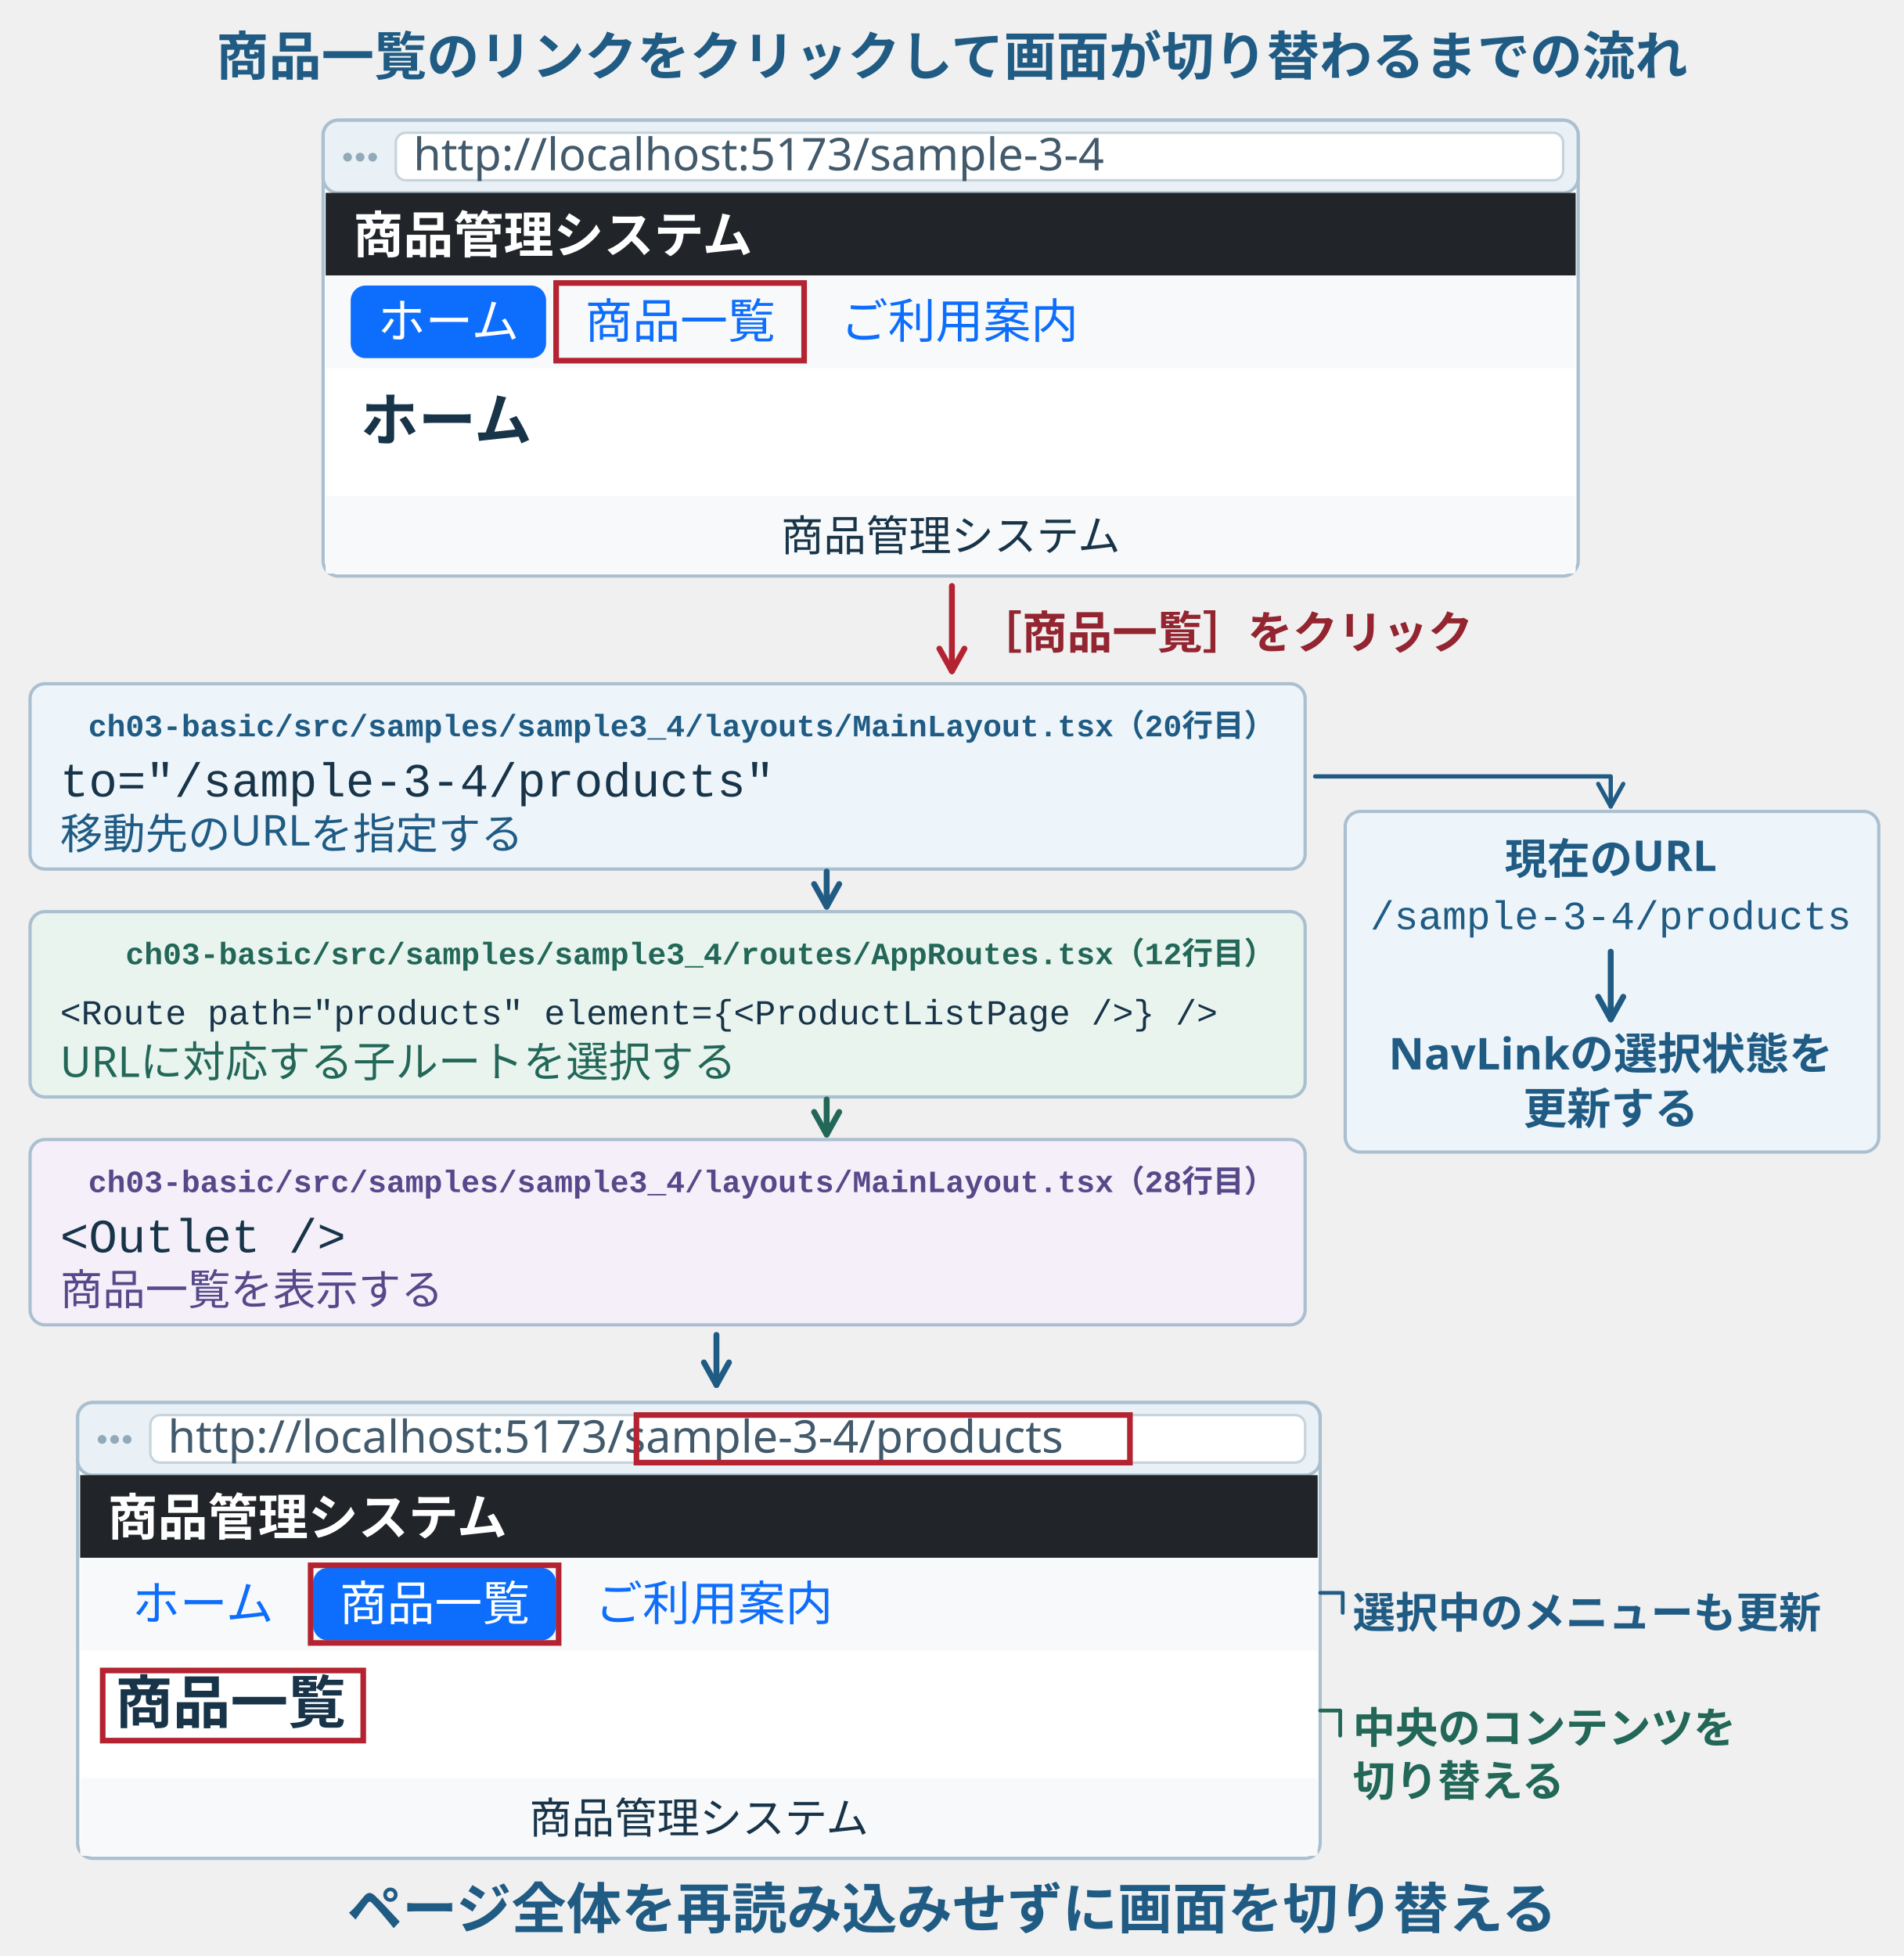
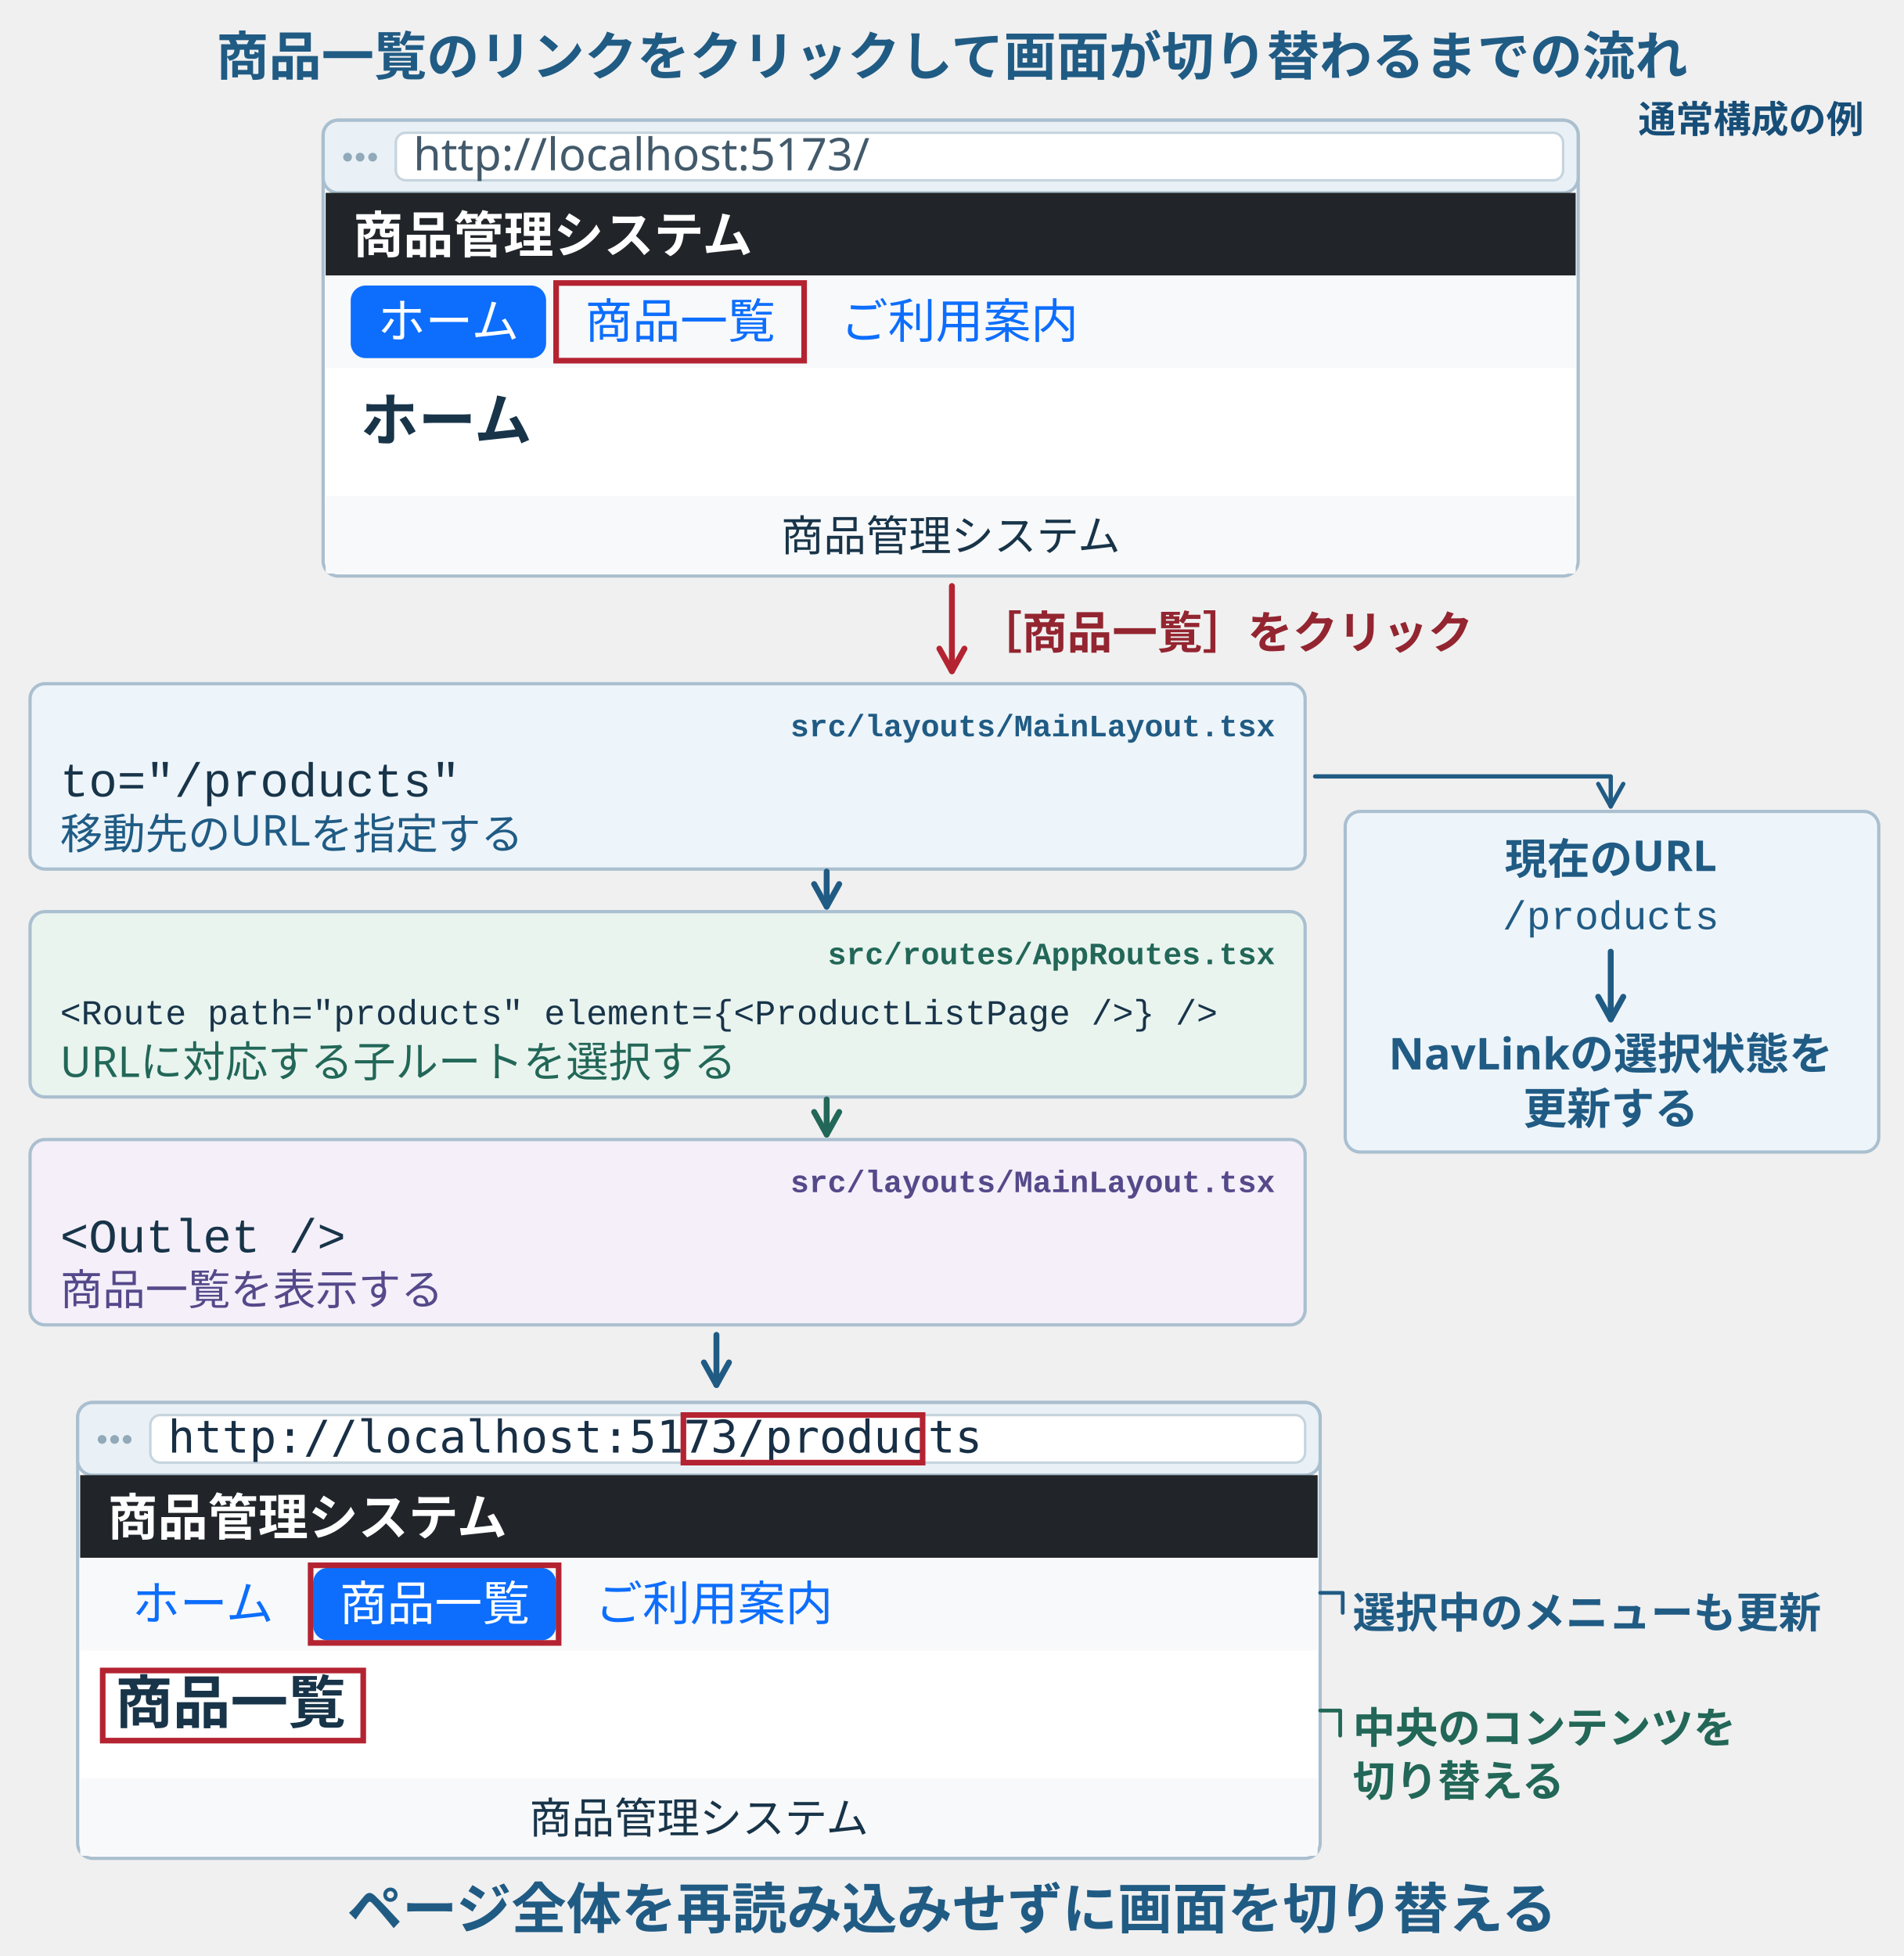
<svg xmlns="http://www.w3.org/2000/svg" width="760" height="781" viewBox="0 0 760 781">
  <text x="380" y="30" font-family="Meiryo, MS Gothic, sans-serif" font-size="21" fill="#205b84" font-weight="700" text-anchor="middle">商品一覧のリンクをクリックして画面が切り替わるまでの流れ</text>
  <rect x="129" y="48" width="501" height="182" rx="6" fill="white" stroke="#aabfcf" stroke-width="1.3" />
  <rect x="129" y="48" width="501" height="29" rx="6" fill="#e9f1f6" stroke="#aabfcf" stroke-width="1.3" />
  <rect x="137" y="61" width="3.5" height="3.5" rx="2" fill="#91a9b8" stroke="none" stroke-width="1.3" />
  <rect x="142" y="61" width="3.5" height="3.5" rx="2" fill="#91a9b8" stroke="none" stroke-width="1.3" />
  <rect x="147" y="61" width="3.5" height="3.5" rx="2" fill="#91a9b8" stroke="none" stroke-width="1.3" />
  <rect x="158" y="53" width="466" height="19" rx="4" fill="white" stroke="#c6d4de" stroke-width="1" />
-   <text x="165" y="68" font-family="Meiryo, MS Gothic, sans-serif" font-size="18" fill="#425a6b" font-weight="400" text-anchor="start">http://localhost:5173/sample-3-4</text>
+   <text x="165" y="68" font-family="Meiryo, MS Gothic, sans-serif" font-size="18" fill="#425a6b" font-weight="400" text-anchor="start">http://localhost:5173/</text>
  <rect x="130" y="77" width="499" height="33" rx="0" fill="#212529" stroke="none" stroke-width="1.3" />
  <text x="141" y="101" font-family="Meiryo, MS Gothic, sans-serif" font-size="20" fill="white" font-weight="700" text-anchor="start">商品管理システム</text>
  <rect x="130" y="110" width="499" height="37" rx="0" fill="#f8f9fa" stroke="none" stroke-width="1.3" />
  <rect x="140" y="114" width="78" height="29" rx="6" fill="#0d6efd" stroke="none" stroke-width="1.3" />
  <text x="179" y="135" font-family="Meiryo, MS Gothic, sans-serif" font-size="19" fill="white" font-weight="400" text-anchor="middle">ホーム</text>
  <text x="271.5" y="135" font-family="Meiryo, MS Gothic, sans-serif" font-size="19" fill="#0d6efd" font-weight="400" text-anchor="middle">商品一覧</text>
  <rect x="222" y="113" width="99" height="31" rx="0" fill="none" stroke="#b42331" stroke-width="2.25" />
  <text x="383" y="135" font-family="Meiryo, MS Gothic, sans-serif" font-size="19" fill="#0d6efd" font-weight="400" text-anchor="middle">ご利用案内</text>
  <text x="144" y="176" font-family="Meiryo, MS Gothic, sans-serif" font-size="23" fill="#183449" font-weight="700" text-anchor="start">ホーム</text>
  <rect x="130" y="198" width="499" height="31" rx="1" fill="#f8f9fa" stroke="none" stroke-width="1.3" />
  <text x="379.5" y="220" font-family="Meiryo, MS Gothic, sans-serif" font-size="17" fill="#183449" font-weight="400" text-anchor="middle">商品管理システム</text>
  <polyline points="380,234 380,268" fill="none" stroke="#b42331" stroke-width="2.35" stroke-linecap="round" stroke-linejoin="round" />
  <polyline points="385,259 380,268 375,259" fill="none" stroke="#b42331" stroke-width="2.35" stroke-linecap="round" stroke-linejoin="round" />
  <text x="390" y="259" font-family="Meiryo, MS Gothic, sans-serif" font-size="18" fill="#932530" font-weight="700" text-anchor="start">［商品一覧］をクリック</text>
  <rect x="12" y="273" width="509" height="74" rx="6" fill="#edf5fa" stroke="#aabfcf" stroke-width="1.3" />
-   <text x="509" y="294" font-family="Courier New, MS Gothic, monospace" font-size="12.4" fill="#205b84" font-weight="700" text-anchor="end">ch03-basic/src/samples/sample3_4/layouts/MainLayout.tsx（20行目）</text>
-   <text x="24" y="318" font-family="Courier New, MS Gothic, monospace" font-size="19" fill="#183449" font-weight="400" text-anchor="start">to="/sample-3-4/products"</text>
+   <text x="509" y="294" font-family="Courier New, MS Gothic, monospace" font-size="12.4" fill="#205b84" font-weight="700" text-anchor="end">src/layouts/MainLayout.tsx</text>
+   <text x="24" y="318" font-family="Courier New, MS Gothic, monospace" font-size="19" fill="#183449" font-weight="400" text-anchor="start">to="/products"</text>
  <text x="24" y="339" font-family="Meiryo, MS Gothic, sans-serif" font-size="17" fill="#205b84" font-weight="400" text-anchor="start">移動先のURLを指定する</text>
  <polyline points="330,348 330,362" fill="none" stroke="#205b84" stroke-width="2.35" stroke-linecap="round" stroke-linejoin="round" />
  <polyline points="335,353 330,362 325,353" fill="none" stroke="#205b84" stroke-width="2.35" stroke-linecap="round" stroke-linejoin="round" />
  <rect x="12" y="364" width="509" height="74" rx="6" fill="#e9f4ef" stroke="#aabfcf" stroke-width="1.3" />
-   <text x="509" y="385" font-family="Courier New, MS Gothic, monospace" font-size="12.4" fill="#226757" font-weight="700" text-anchor="end">ch03-basic/src/samples/sample3_4/routes/AppRoutes.tsx（12行目）</text>
+   <text x="509" y="385" font-family="Courier New, MS Gothic, monospace" font-size="12.4" fill="#226757" font-weight="700" text-anchor="end">src/routes/AppRoutes.tsx</text>
  <text x="24" y="409" font-family="Courier New, MS Gothic, monospace" font-size="14" fill="#183449" font-weight="400" text-anchor="start">&lt;Route path="products" element={&lt;ProductListPage /&gt;} /&gt;</text>
  <text x="24" y="430" font-family="Meiryo, MS Gothic, sans-serif" font-size="17" fill="#226757" font-weight="400" text-anchor="start">URLに対応する子ルートを選択する</text>
  <polyline points="330,439 330,453" fill="none" stroke="#226757" stroke-width="2.35" stroke-linecap="round" stroke-linejoin="round" />
  <polyline points="335,444 330,453 325,444" fill="none" stroke="#226757" stroke-width="2.35" stroke-linecap="round" stroke-linejoin="round" />
  <rect x="12" y="455" width="509" height="74" rx="6" fill="#f4eff9" stroke="#aabfcf" stroke-width="1.3" />
-   <text x="509" y="476" font-family="Courier New, MS Gothic, monospace" font-size="12.4" fill="#55498a" font-weight="700" text-anchor="end">ch03-basic/src/samples/sample3_4/layouts/MainLayout.tsx（28行目）</text>
+   <text x="509" y="476" font-family="Courier New, MS Gothic, monospace" font-size="12.4" fill="#55498a" font-weight="700" text-anchor="end">src/layouts/MainLayout.tsx</text>
  <text x="24" y="500" font-family="Courier New, MS Gothic, monospace" font-size="19" fill="#183449" font-weight="400" text-anchor="start">&lt;Outlet /&gt;</text>
  <text x="24" y="521" font-family="Meiryo, MS Gothic, sans-serif" font-size="17" fill="#55498a" font-weight="400" text-anchor="start">商品一覧を表示する</text>
  <rect x="537" y="324" width="213" height="136" rx="6" fill="#edf5fa" stroke="#aabfcf" stroke-width="1.3" />
  <text x="643" y="349" font-family="Meiryo, MS Gothic, sans-serif" font-size="17" fill="#205b84" font-weight="700" text-anchor="middle">現在のURL</text>
-   <text x="643" y="371" font-family="Courier New, MS Gothic, monospace" font-size="16" fill="#205b84" font-weight="400" text-anchor="middle">/sample-3-4/products</text>
+   <text x="643" y="371" font-family="Courier New, MS Gothic, monospace" font-size="16" fill="#205b84" font-weight="400" text-anchor="middle">/products</text>
  <polyline points="643,380 643,407" fill="none" stroke="#205b84" stroke-width="2.35" stroke-linecap="round" stroke-linejoin="round" />
  <polyline points="648,398 643,407 638,398" fill="none" stroke="#205b84" stroke-width="2.35" stroke-linecap="round" stroke-linejoin="round" />
  <text x="643" y="427" font-family="Meiryo, MS Gothic, sans-serif" font-size="17.5" fill="#205b84" font-weight="700" text-anchor="middle">NavLinkの選択状態を</text>
  <text x="643" y="448.875" font-family="Meiryo, MS Gothic, sans-serif" font-size="17.5" fill="#205b84" font-weight="700" text-anchor="middle">更新する</text>
  <polyline points="525,310 643,310 643,322" fill="none" stroke="#205b84" stroke-width="1.7" stroke-linecap="round" stroke-linejoin="round" />
  <polyline points="648,313 643,322 638,313" fill="none" stroke="#205b84" stroke-width="1.7" stroke-linecap="round" stroke-linejoin="round" />
  <polyline points="286,533 286,553" fill="none" stroke="#205b84" stroke-width="2.35" stroke-linecap="round" stroke-linejoin="round" />
  <polyline points="291,544 286,553 281,544" fill="none" stroke="#205b84" stroke-width="2.35" stroke-linecap="round" stroke-linejoin="round" />
  <rect x="31" y="560" width="496" height="182" rx="6" fill="white" stroke="#aabfcf" stroke-width="1.3" />
  <rect x="31" y="560" width="496" height="29" rx="6" fill="#e9f1f6" stroke="#aabfcf" stroke-width="1.3" />
  <rect x="39" y="573" width="3.5" height="3.5" rx="2" fill="#91a9b8" stroke="none" stroke-width="1.3" />
  <rect x="44" y="573" width="3.5" height="3.5" rx="2" fill="#91a9b8" stroke="none" stroke-width="1.3" />
  <rect x="49" y="573" width="3.5" height="3.5" rx="2" fill="#91a9b8" stroke="none" stroke-width="1.3" />
  <rect x="60" y="565" width="461" height="19" rx="4" fill="white" stroke="#c6d4de" stroke-width="1" />
-   <text x="67" y="580" font-family="Meiryo, MS Gothic, sans-serif" font-size="18" fill="#425a6b" font-weight="400" text-anchor="start">http://localhost:5173/sample-3-4/products</text>
-   <rect x="254.07" y="565" width="196.999" height="19" rx="0" fill="none" stroke="#b42331" stroke-width="2.25" />
+   <text x="67.00 76.94 86.89 96.83 106.77 116.72 126.66 136.60 146.55 156.49 166.43 176.38 186.32 196.26 206.20 216.15 226.09 236.03 245.98 255.92 265.86 275.81 285.75 295.69 305.64 315.58 325.52 335.47 345.41 355.35" y="580" font-family="Consolas, MS Gothic, monospace" font-size="18" fill="#182f45" xml:space="preserve">http://localhost:5173/products</text>
+   <rect x="272.81" y="565" width="95.49" height="19" rx="0" fill="none" stroke="#b42331" stroke-width="2.25" />
  <rect x="32" y="589" width="494" height="33" rx="0" fill="#212529" stroke="none" stroke-width="1.3" />
  <text x="43" y="613" font-family="Meiryo, MS Gothic, sans-serif" font-size="20" fill="white" font-weight="700" text-anchor="start">商品管理システム</text>
  <rect x="32" y="622" width="494" height="37" rx="0" fill="#f8f9fa" stroke="none" stroke-width="1.3" />
  <text x="81" y="647" font-family="Meiryo, MS Gothic, sans-serif" font-size="19" fill="#0d6efd" font-weight="400" text-anchor="middle">ホーム</text>
  <rect x="125" y="626" width="97" height="29" rx="6" fill="#0d6efd" stroke="none" stroke-width="1.3" />
  <text x="173.5" y="647" font-family="Meiryo, MS Gothic, sans-serif" font-size="19" fill="white" font-weight="400" text-anchor="middle">商品一覧</text>
  <rect x="124" y="625" width="99" height="31" rx="0" fill="none" stroke="#b42331" stroke-width="2.25" />
  <text x="285" y="647" font-family="Meiryo, MS Gothic, sans-serif" font-size="19" fill="#0d6efd" font-weight="400" text-anchor="middle">ご利用案内</text>
  <text x="46" y="688" font-family="Meiryo, MS Gothic, sans-serif" font-size="23" fill="#183449" font-weight="700" text-anchor="start">商品一覧</text>
  <rect x="41" y="667" width="104" height="28" rx="0" fill="none" stroke="#b42331" stroke-width="2.25" />
  <rect x="32" y="710" width="494" height="31" rx="1" fill="#f8f9fa" stroke="none" stroke-width="1.3" />
  <text x="279" y="732" font-family="Meiryo, MS Gothic, sans-serif" font-size="17" fill="#183449" font-weight="400" text-anchor="middle">商品管理システム</text>
  <text x="540" y="650" font-family="Meiryo, MS Gothic, sans-serif" font-size="17" fill="#205b84" font-weight="700" text-anchor="start">選択中のメニューも更新</text>
  <polyline points="527,636 536,636 536,644" fill="none" stroke="#205b84" stroke-width="1.5" stroke-linecap="round" stroke-linejoin="round" />
  <text x="540" y="696" font-family="Meiryo, MS Gothic, sans-serif" font-size="17" fill="#226757" font-weight="700" text-anchor="start">中央のコンテンツを</text>
  <text x="540" y="717.25" font-family="Meiryo, MS Gothic, sans-serif" font-size="17" fill="#226757" font-weight="700" text-anchor="start">切り替える</text>
  <polyline points="527,683 535,683 535,693" fill="none" stroke="#226757" stroke-width="1.5" stroke-linecap="round" stroke-linejoin="round" />
  <text x="380" y="770" font-family="Meiryo, MS Gothic, sans-serif" font-size="22" fill="#205b84" font-weight="700" text-anchor="middle">ページ全体を再読み込みせずに画面を切り替える</text>
+   <text x="744" y="53" font-family="Meiryo UI, MS PGothic, sans-serif" font-size="15" fill="#174e78" text-anchor="end" font-weight="700">通常構成の例</text>
</svg>
